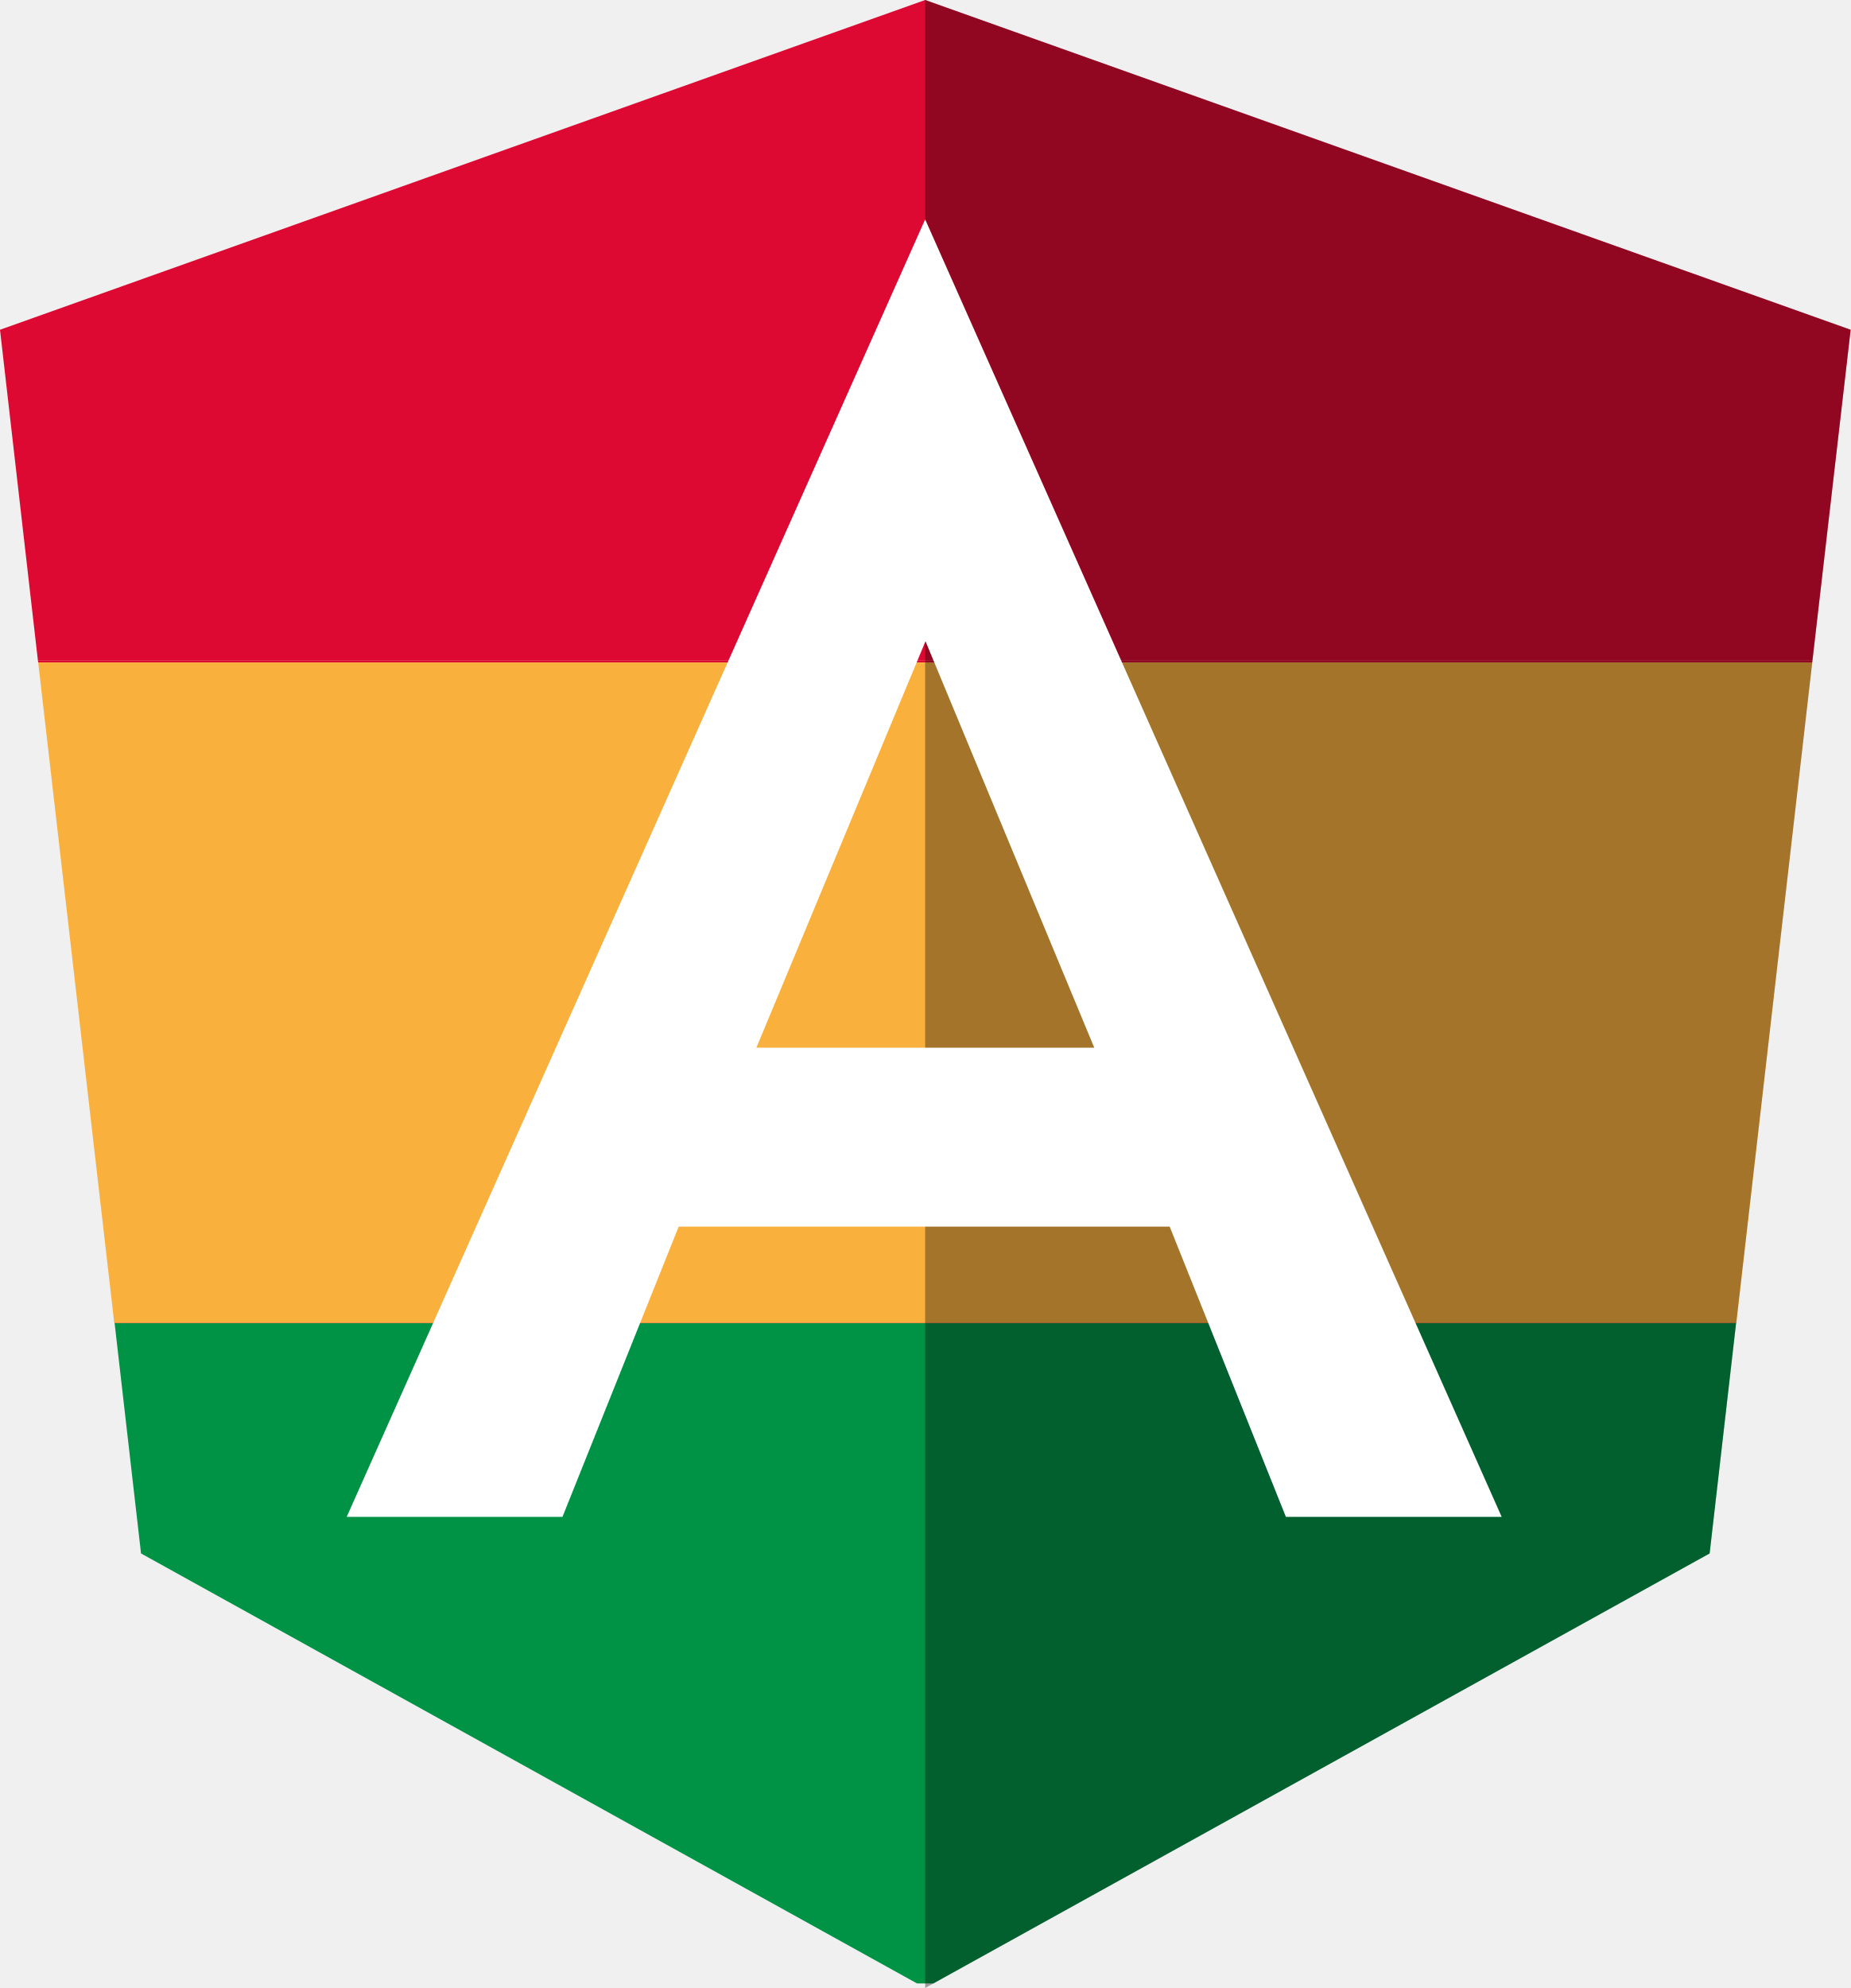
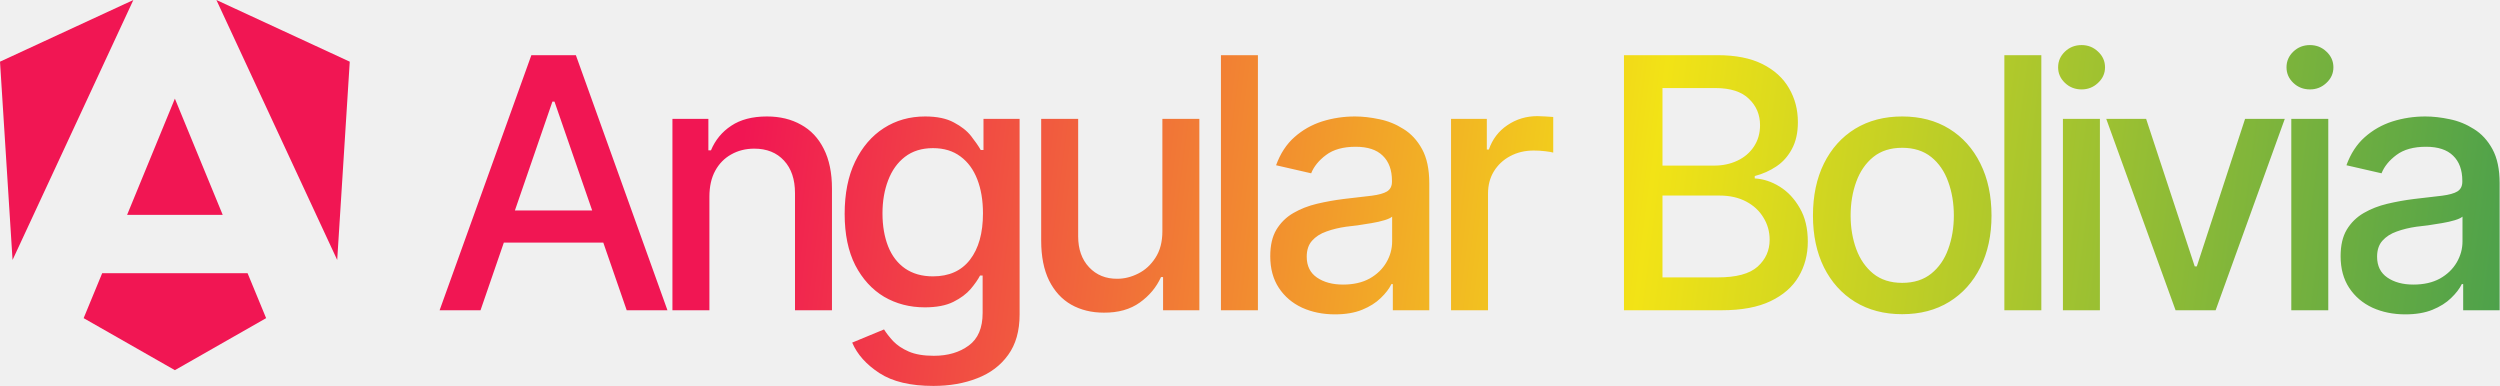
- <svg xmlns="http://www.w3.org/2000/svg" viewBox="0 0 566.9 608.9">
+ <svg xmlns="http://www.w3.org/2000/svg" width="1451" height="224" viewBox="0 0 1451 224" fill="none">
+   <path d="M278.895 180.072H255.149L308.403 32.024H334.235L387.39 180.072H363.744L321.816 58.951H320.624L278.895 180.072ZM282.869 122.145H359.67V140.824H282.869V122.145ZM411.74 114.196V180.072H390.279V68.987H411.144V87.269H412.634C415.151 81.241 419.092 76.472 424.457 72.961C429.822 69.384 436.711 67.596 445.123 67.596C452.674 67.596 459.264 69.185 464.894 72.365C470.591 75.478 474.996 80.148 478.109 86.375C481.288 92.601 482.878 100.318 482.878 109.526V180.072H461.417V112.109C461.417 104.094 459.297 97.801 455.058 93.231C450.819 88.594 445.057 86.275 437.771 86.275C432.803 86.275 428.332 87.402 424.358 89.654C420.45 91.84 417.37 94.986 415.118 99.093C412.866 103.2 411.74 108.234 411.74 114.196ZM541.703 223.99C528.456 223.99 518.024 221.505 510.407 216.538C502.79 211.57 497.524 205.674 494.61 198.851L513.089 191.2C514.414 193.32 516.169 195.572 518.355 197.957C520.607 200.342 523.621 202.362 527.396 204.018C531.172 205.674 536.04 206.502 542.002 206.502C550.149 206.502 556.905 204.515 562.27 200.54C567.635 196.632 570.318 190.339 570.318 181.662V159.902H568.827C567.635 162.22 565.814 164.837 563.363 167.751C560.912 170.6 557.567 173.084 553.328 175.203C549.089 177.323 543.558 178.383 536.736 178.383C527.993 178.383 520.111 176.329 513.089 172.222C506.135 168.049 500.571 161.955 496.398 153.94C492.291 145.859 490.238 135.923 490.238 124.132C490.238 112.341 492.258 102.239 496.298 93.827C500.405 85.348 505.969 78.857 512.99 74.352C520.011 69.848 527.993 67.596 536.934 67.596C543.823 67.596 549.387 68.755 553.626 71.073C557.931 73.326 561.276 75.975 563.661 79.022C566.045 82.069 567.9 84.752 569.225 87.07H570.814V68.987H591.779V182.556C591.779 192.095 589.56 199.911 585.123 206.005C580.749 212.099 574.789 216.604 567.238 219.518C559.687 222.499 551.175 223.99 541.703 223.99ZM541.505 160.399C550.844 160.399 557.998 157.186 562.965 150.761C567.999 144.269 570.516 135.293 570.516 123.834C570.516 116.349 569.423 109.791 567.238 104.16C565.052 98.464 561.806 94.026 557.501 90.846C553.195 87.6 547.863 85.978 541.505 85.978C535.014 85.978 529.582 87.666 525.211 91.045C520.905 94.357 517.66 98.894 515.474 104.657C513.288 110.354 512.195 116.746 512.195 123.834C512.195 131.054 513.288 137.446 515.474 143.011C517.66 148.508 520.938 152.781 525.31 155.828C529.748 158.875 535.146 160.399 541.505 160.399ZM674.647 134.167V68.987H696.109V180.072H675.047V160.796H673.852C671.204 166.691 667.098 171.627 661.533 175.601C655.968 179.575 649.015 181.529 640.669 181.463C633.515 181.463 627.191 179.906 621.69 176.793C616.261 173.68 611.988 169.01 608.875 162.783C605.829 156.557 604.304 148.84 604.304 139.632V68.987H625.766V137.148C625.766 144.633 627.885 150.628 632.123 155.132C636.364 159.637 641.828 161.856 648.517 161.79C652.558 161.79 656.566 160.796 660.539 158.809C664.579 156.822 667.925 153.775 670.574 149.668C673.29 145.561 674.647 140.394 674.647 134.167ZM730.096 32.024V180.072H708.634V32.024H730.096ZM774.813 182.457C767.791 182.457 761.435 181.165 755.737 178.582C750.04 175.932 745.538 172.09 742.224 167.056C738.913 162.021 737.256 155.894 737.256 148.674C737.256 142.381 738.448 137.248 740.835 133.273C743.283 129.233 746.565 126.02 750.67 123.635C754.778 121.251 759.348 119.462 764.38 118.27C769.416 117.077 774.58 116.15 779.88 115.488C786.569 114.759 791.969 114.13 796.075 113.6C800.183 113.07 803.164 112.242 805.018 111.116C806.936 109.923 807.899 108.036 807.899 105.452V104.955C807.899 98.662 806.11 93.794 802.534 90.349C799.023 86.905 793.791 85.183 786.834 85.183C779.615 85.183 773.886 86.772 769.648 89.952C765.475 93.065 762.591 96.609 761.002 100.583L740.635 95.913C743.086 89.157 746.629 83.725 751.267 79.618C755.97 75.445 761.335 72.398 767.362 70.477C773.456 68.556 779.816 67.596 786.437 67.596C790.875 67.596 795.577 68.126 800.545 69.185C805.515 70.179 810.182 72.067 814.556 74.849C818.993 77.565 822.604 81.473 825.385 86.573C828.166 91.674 829.558 98.265 829.558 106.346V180.072H808.396V164.87H807.602C806.274 167.586 804.188 170.302 801.342 173.017C798.558 175.733 794.983 177.985 790.61 179.774C786.24 181.562 780.972 182.457 774.813 182.457ZM779.483 165.168C785.51 165.168 790.645 164.009 794.883 161.69C799.124 159.306 802.366 156.192 804.621 152.35C806.872 148.508 807.999 144.435 807.999 140.129V125.722C807.205 126.45 805.712 127.146 803.526 127.808C801.342 128.471 798.859 129.034 796.075 129.497C793.294 129.961 790.577 130.392 787.929 130.789C785.277 131.12 783.058 131.385 781.272 131.584C777.099 132.18 773.291 133.108 769.845 134.366C766.402 135.559 763.618 137.347 761.499 139.731C759.445 142.05 758.421 145.13 758.421 148.972C758.421 154.338 760.408 158.378 764.38 161.094C768.356 163.81 773.388 165.168 779.483 165.168ZM842.183 180.072V68.987H862.948V86.772H864.14C866.194 80.81 869.772 76.108 874.872 72.663C880.037 69.152 885.867 67.397 892.359 67.397C893.683 67.397 895.24 67.463 897.029 67.596C898.883 67.662 900.372 67.761 901.499 67.894V88.561C900.637 88.296 899.08 88.031 896.829 87.766C894.642 87.501 892.423 87.368 890.172 87.368C885.072 87.368 880.502 88.461 876.461 90.647C872.486 92.767 869.34 95.715 867.024 99.49C864.769 103.2 863.645 107.506 863.645 112.407V180.072H842.183ZM942.547 180.072V32.024L996.895 32.024C1007.36 32.024 1016.04 33.747 1022.93 37.191C1029.81 40.636 1034.95 45.306 1038.33 51.201C1041.77 57.03 1043.49 63.588 1043.49 70.875C1043.49 77.035 1042.33 82.235 1040.02 86.474C1037.76 90.714 1034.75 94.092 1030.97 96.609C1027.2 99.126 1023.02 100.981 1018.45 102.173V103.564C1023.42 103.829 1028.26 105.419 1032.96 108.333C1037.66 111.248 1041.54 115.388 1044.59 120.754C1047.7 126.053 1049.25 132.544 1049.25 140.229C1049.25 147.78 1047.47 154.569 1043.89 160.597C1040.38 166.559 1034.95 171.295 1027.59 174.806C1020.24 178.317 1010.81 180.072 999.278 180.072H942.547ZM964.903 160.995H997.095C1007.82 160.995 1015.51 158.908 1020.14 154.735C1024.78 150.562 1027.1 145.362 1027.1 139.135C1027.1 134.432 1025.9 130.16 1023.52 126.318C1021.2 122.409 1017.86 119.296 1013.49 116.978C1009.12 114.659 1003.95 113.5 997.986 113.5H964.903V160.995ZM964.903 96.112H994.908C999.876 96.112 1004.38 95.152 1008.42 93.231C1012.46 91.31 1015.64 88.594 1017.96 85.083C1020.34 81.506 1021.53 77.366 1021.53 72.663C1021.53 66.569 1019.38 61.468 1015.08 57.361C1010.84 53.188 1004.31 51.102 995.503 51.102H964.903V96.112ZM1104.01 182.357C1093.61 182.357 1084.5 179.973 1076.68 175.203C1068.94 170.434 1062.91 163.744 1058.6 155.132C1054.36 146.521 1052.24 136.519 1052.24 125.126C1052.24 113.6 1054.36 103.531 1058.6 94.92C1062.91 86.242 1068.94 79.519 1076.68 74.75C1084.5 69.98 1093.61 67.596 1104.01 67.596C1114.47 67.596 1123.58 69.98 1131.33 74.75C1139.08 79.519 1145.11 86.242 1149.41 94.92C1153.72 103.531 1155.87 113.6 1155.87 125.126C1155.87 136.519 1153.72 146.521 1149.41 155.132C1145.11 163.744 1139.08 170.434 1131.33 175.203C1123.58 179.973 1114.47 182.357 1104.01 182.357ZM1104.01 164.174C1110.83 164.174 1116.46 162.386 1120.9 158.809C1125.33 155.232 1128.61 150.496 1130.73 144.6C1132.92 138.639 1134.01 132.147 1134.01 125.126C1134.01 117.971 1132.92 111.414 1130.73 105.452C1128.61 99.49 1125.33 94.721 1120.9 91.144C1116.46 87.567 1110.83 85.778 1104.01 85.778C1097.25 85.778 1091.65 87.567 1087.22 91.144C1082.84 94.721 1079.56 99.49 1077.38 105.452C1075.2 111.414 1074.1 117.971 1074.1 125.126C1074.1 132.147 1075.2 138.639 1077.38 144.6C1079.56 150.496 1082.84 155.232 1087.22 158.809C1091.65 162.386 1097.25 164.174 1104.01 164.174ZM1184.79 32.024V180.072H1163.33V32.024L1184.79 32.024ZM1197.32 180.072V68.987H1218.78V180.072H1197.32ZM1208.15 51.897C1204.37 51.897 1201.16 50.638 1198.51 48.121C1195.86 45.604 1194.53 42.59 1194.53 39.079C1194.53 35.502 1195.86 32.455 1198.51 29.938C1201.16 27.421 1204.37 26.162 1208.15 26.162C1211.85 26.162 1215.04 27.421 1217.68 29.938C1220.4 32.455 1221.76 35.502 1221.76 39.079C1221.76 42.59 1220.4 45.604 1217.68 48.121C1215.04 50.638 1211.85 51.897 1208.15 51.897ZM1326.09 68.987L1285.95 180.072H1262.7L1222.46 68.987H1245.61L1273.83 154.636H1275.02L1303.04 68.987H1326.09ZM1329.87 180.072V68.987H1351.33V180.072H1329.87ZM1340.7 51.897C1336.93 51.897 1333.71 50.638 1331.06 48.121C1328.42 45.604 1327.09 42.59 1327.09 39.079C1327.09 35.502 1328.42 32.455 1331.06 29.938C1333.71 27.421 1336.93 26.162 1340.7 26.162C1344.41 26.162 1347.59 27.421 1350.24 29.938C1352.96 32.455 1354.31 35.502 1354.31 39.079C1354.31 42.59 1352.96 45.604 1350.24 48.121C1347.59 50.638 1344.41 51.897 1340.7 51.897ZM1396.05 182.457C1389.03 182.457 1382.67 181.165 1376.97 178.582C1371.28 175.932 1366.77 172.09 1363.46 167.056C1360.15 162.021 1358.49 155.894 1358.49 148.674C1358.49 142.381 1359.69 137.248 1362.07 133.273C1364.52 129.233 1367.8 126.02 1371.91 123.635C1376.01 121.251 1380.58 119.462 1385.62 118.27C1390.65 117.077 1395.82 116.15 1401.12 115.488C1407.81 114.759 1413.2 114.13 1417.31 113.6C1421.42 113.07 1424.4 112.242 1426.25 111.116C1428.17 109.923 1429.13 108.036 1429.13 105.452V104.955C1429.13 98.662 1427.35 93.794 1423.77 90.349C1420.26 86.905 1415.03 85.183 1408.07 85.183C1400.85 85.183 1395.12 86.772 1390.88 89.952C1386.71 93.065 1383.83 96.609 1382.24 100.583L1361.87 95.913C1364.32 89.157 1367.87 83.725 1372.5 79.618C1377.21 75.445 1382.57 72.398 1388.6 70.477C1394.69 68.556 1401.05 67.596 1407.68 67.596C1412.11 67.596 1416.82 68.126 1421.78 69.185C1426.75 70.179 1431.42 72.067 1435.79 74.849C1440.23 77.565 1443.84 81.473 1446.62 86.573C1449.4 91.674 1450.79 98.265 1450.79 106.346V180.072H1429.63V164.87H1428.84C1427.51 167.586 1425.43 170.302 1422.58 173.017C1419.8 175.733 1416.22 177.985 1411.85 179.774C1407.48 181.562 1402.21 182.457 1396.05 182.457ZM1400.72 165.168C1406.75 165.168 1411.88 164.009 1416.12 161.69C1420.36 159.306 1423.6 156.192 1425.86 152.35C1428.11 148.508 1429.23 144.435 1429.23 140.129V125.722C1428.44 126.45 1426.95 127.146 1424.76 127.808C1422.58 128.471 1420.09 129.034 1417.31 129.497C1414.53 129.961 1411.81 130.392 1409.16 130.789C1406.52 131.12 1404.3 131.385 1402.51 131.584C1398.33 132.18 1394.53 133.108 1391.08 134.366C1387.64 135.559 1384.86 137.347 1382.74 139.731C1380.68 142.05 1379.66 145.13 1379.66 148.972C1379.66 154.338 1381.64 158.378 1385.62 161.094C1389.59 163.81 1394.63 165.168 1400.72 165.168Z" fill="url(#paint0_linear_616_551)" />
+   <path d="M143.685 158.551H59.315L48.544 184.652L101.5 214.846L154.456 184.652L143.685 158.551Z" fill="#F11653" />
+   <path d="M73.773 124.697H129.256L101.5 57.253L73.773 124.697Z" fill="#F11653" />
+   <path d="M125.598 0L195.713 150.885L203 35.798L125.598 0Z" fill="#F11653" />
+   <path d="M77.402 0L0 35.798L7.287 150.885L77.402 0Z" fill="#F11653" />
  <defs>
-     <style>.cls-1{fill:none;}.cls-2{fill:#dd0932;}.cls-3{fill:#009245;}.cls-4{fill:#f9b03d;}.cls-5{fill:#020203;isolation:isolate;opacity:0.35;}.cls-6{fill:#fff;}</style>
+     <linearGradient id="paint0_linear_616_551" x1="433.142" y1="63.648" x2="1479.57" y2="198.742" gradientUnits="userSpaceOnUse">
+       <stop stop-color="#F11653" />
+       <stop offset="0.499" stop-color="#F2E316" />
+       <stop offset="1" stop-color="#439D4E" />
+     </linearGradient>
  </defs>
-   <g id="Capa_2" data-name="Capa 2">
-     <g id="Layer_1" data-name="Layer 1">
-       <rect class="cls-1" x="141.7" y="162.7" width="283.5" height="283.5" />
-       <polygon class="cls-2" points="11.6 202.2 555.2 202.2 566.9 101 283.4 0 0 101 11.6 202.2" />
-       <polygon class="cls-2" points="11.7 202.9 555.1 202.9 555.2 202.2 11.6 202.2 11.7 202.9" />
-       <polygon class="cls-3" points="531.8 405.2 35.1 405.2 43.2 475.8 280.9 607.5 285.9 607.5 523.7 475.8 531.8 405.2" />
-       <polygon class="cls-2" points="35.1 405.2 531.8 405.2 531.9 404.5 35 404.5 35.1 405.2" />
-       <polygon class="cls-4" points="35 405.2 531.9 405.2 555.1 202.9 11.7 202.9 35 405.2" />
-       <polygon class="cls-5" points="283.4 0 283.4 67.6 283.4 67.2 283.4 375.7 283.4 375.7 283.4 608.9 283.4 608.9 523.7 475.8 566.9 101 283.4 0" />
-       <path class="cls-6" d="M283.4,67.2,106.2,464.6h66.1l35.6-88.9H358.3l35.6,88.9H460L283.4,67.2Zm51.8,253.7H231.7l51.8-124.5Z" />
-     </g>
-   </g>
</svg>
